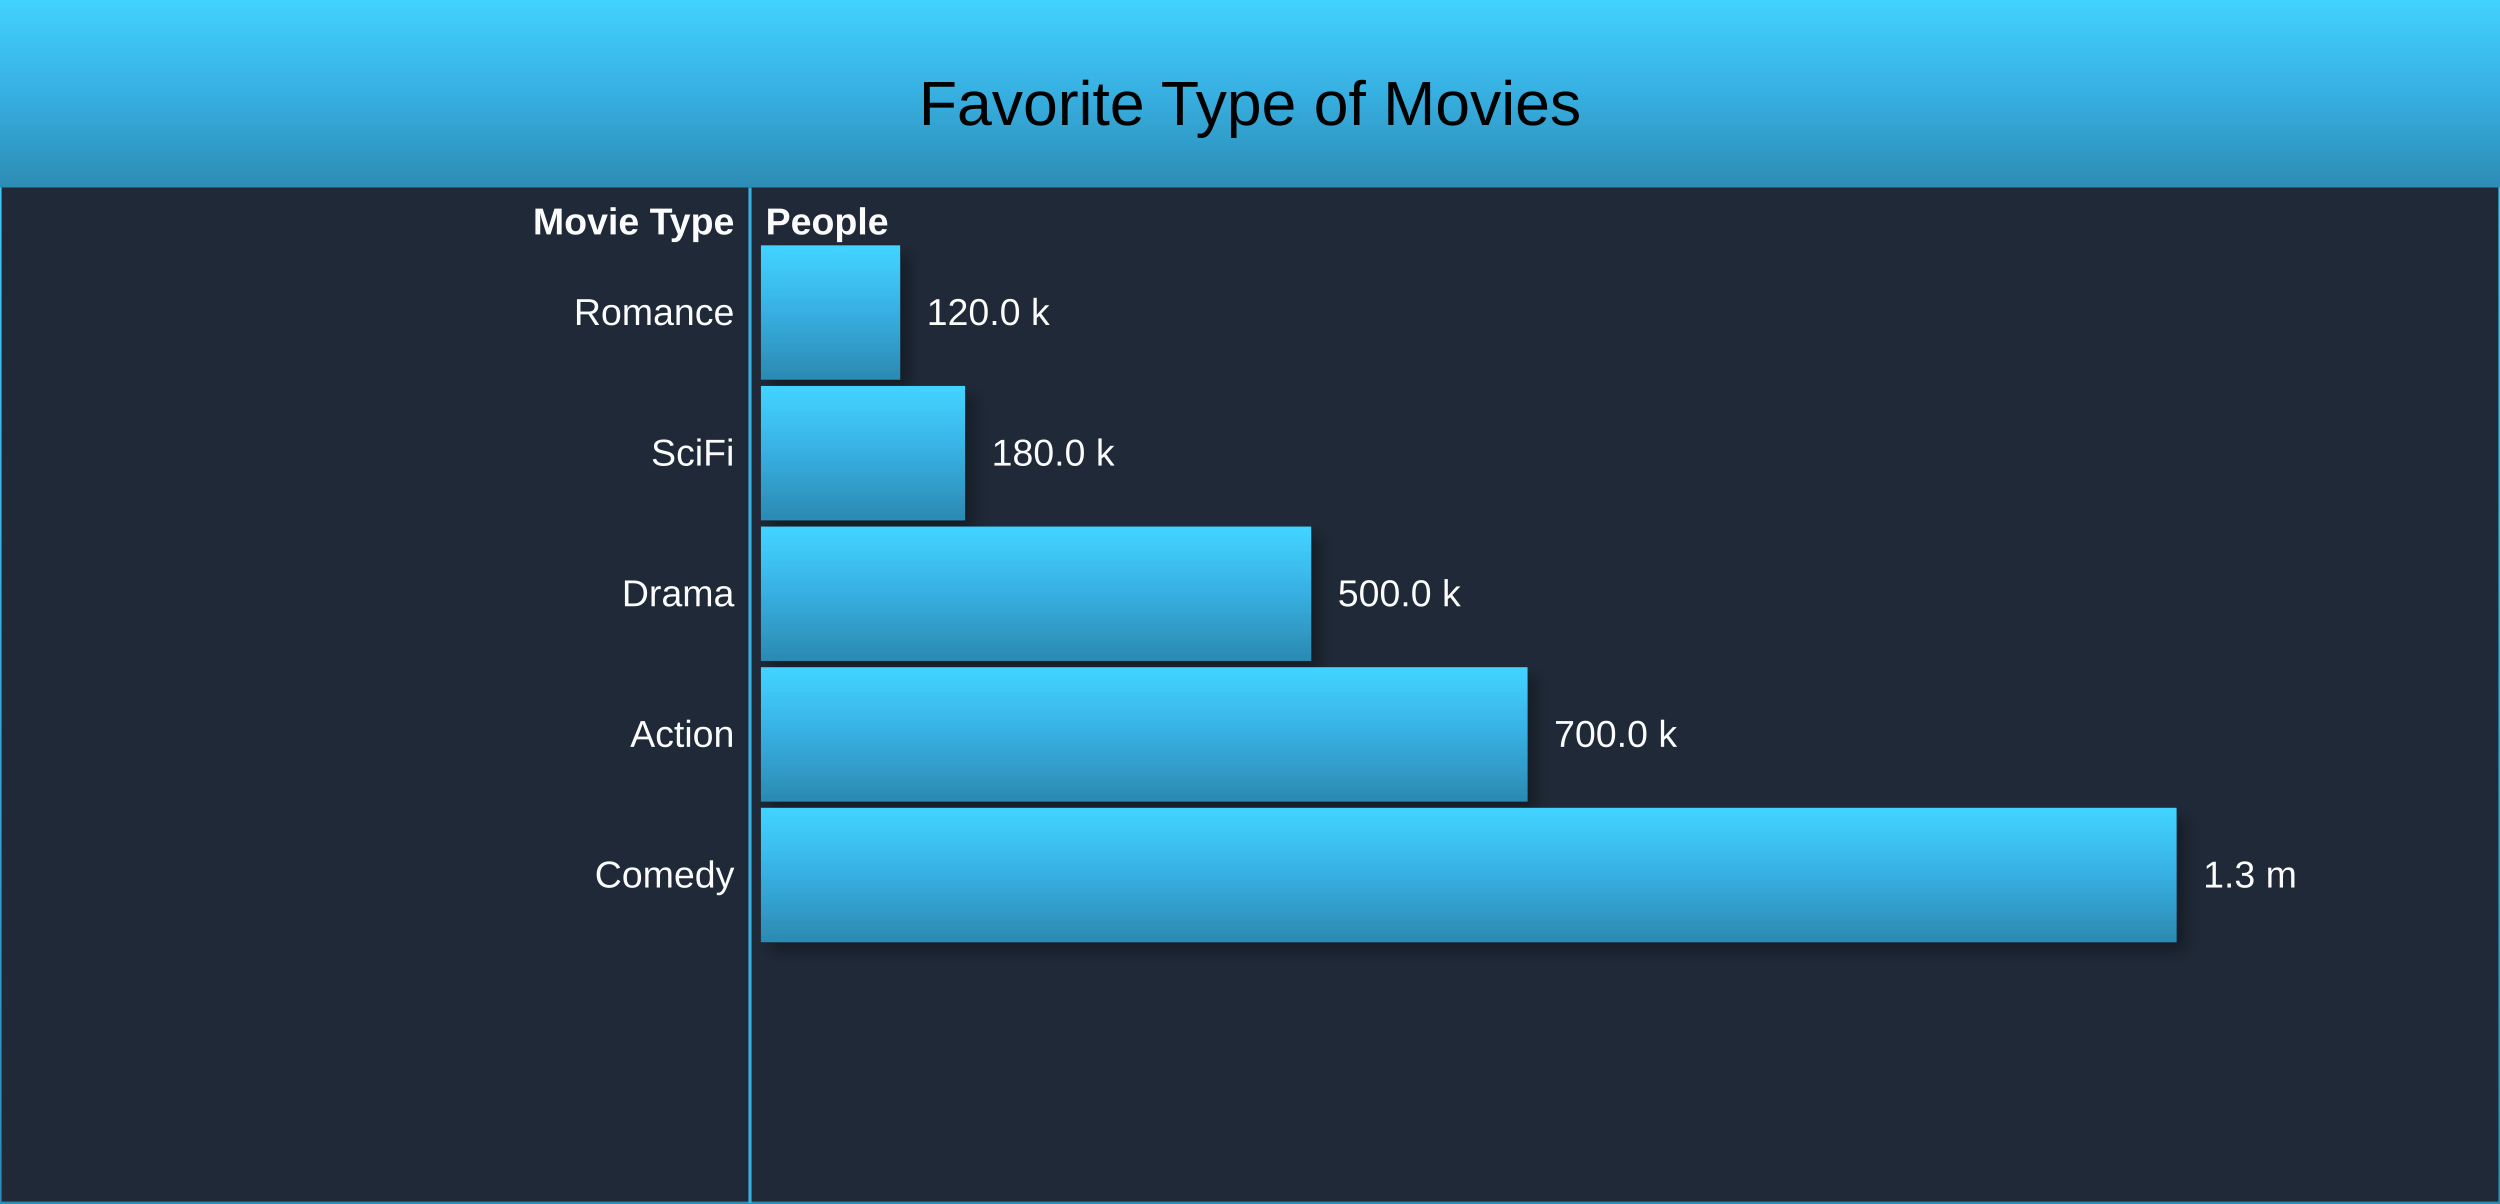
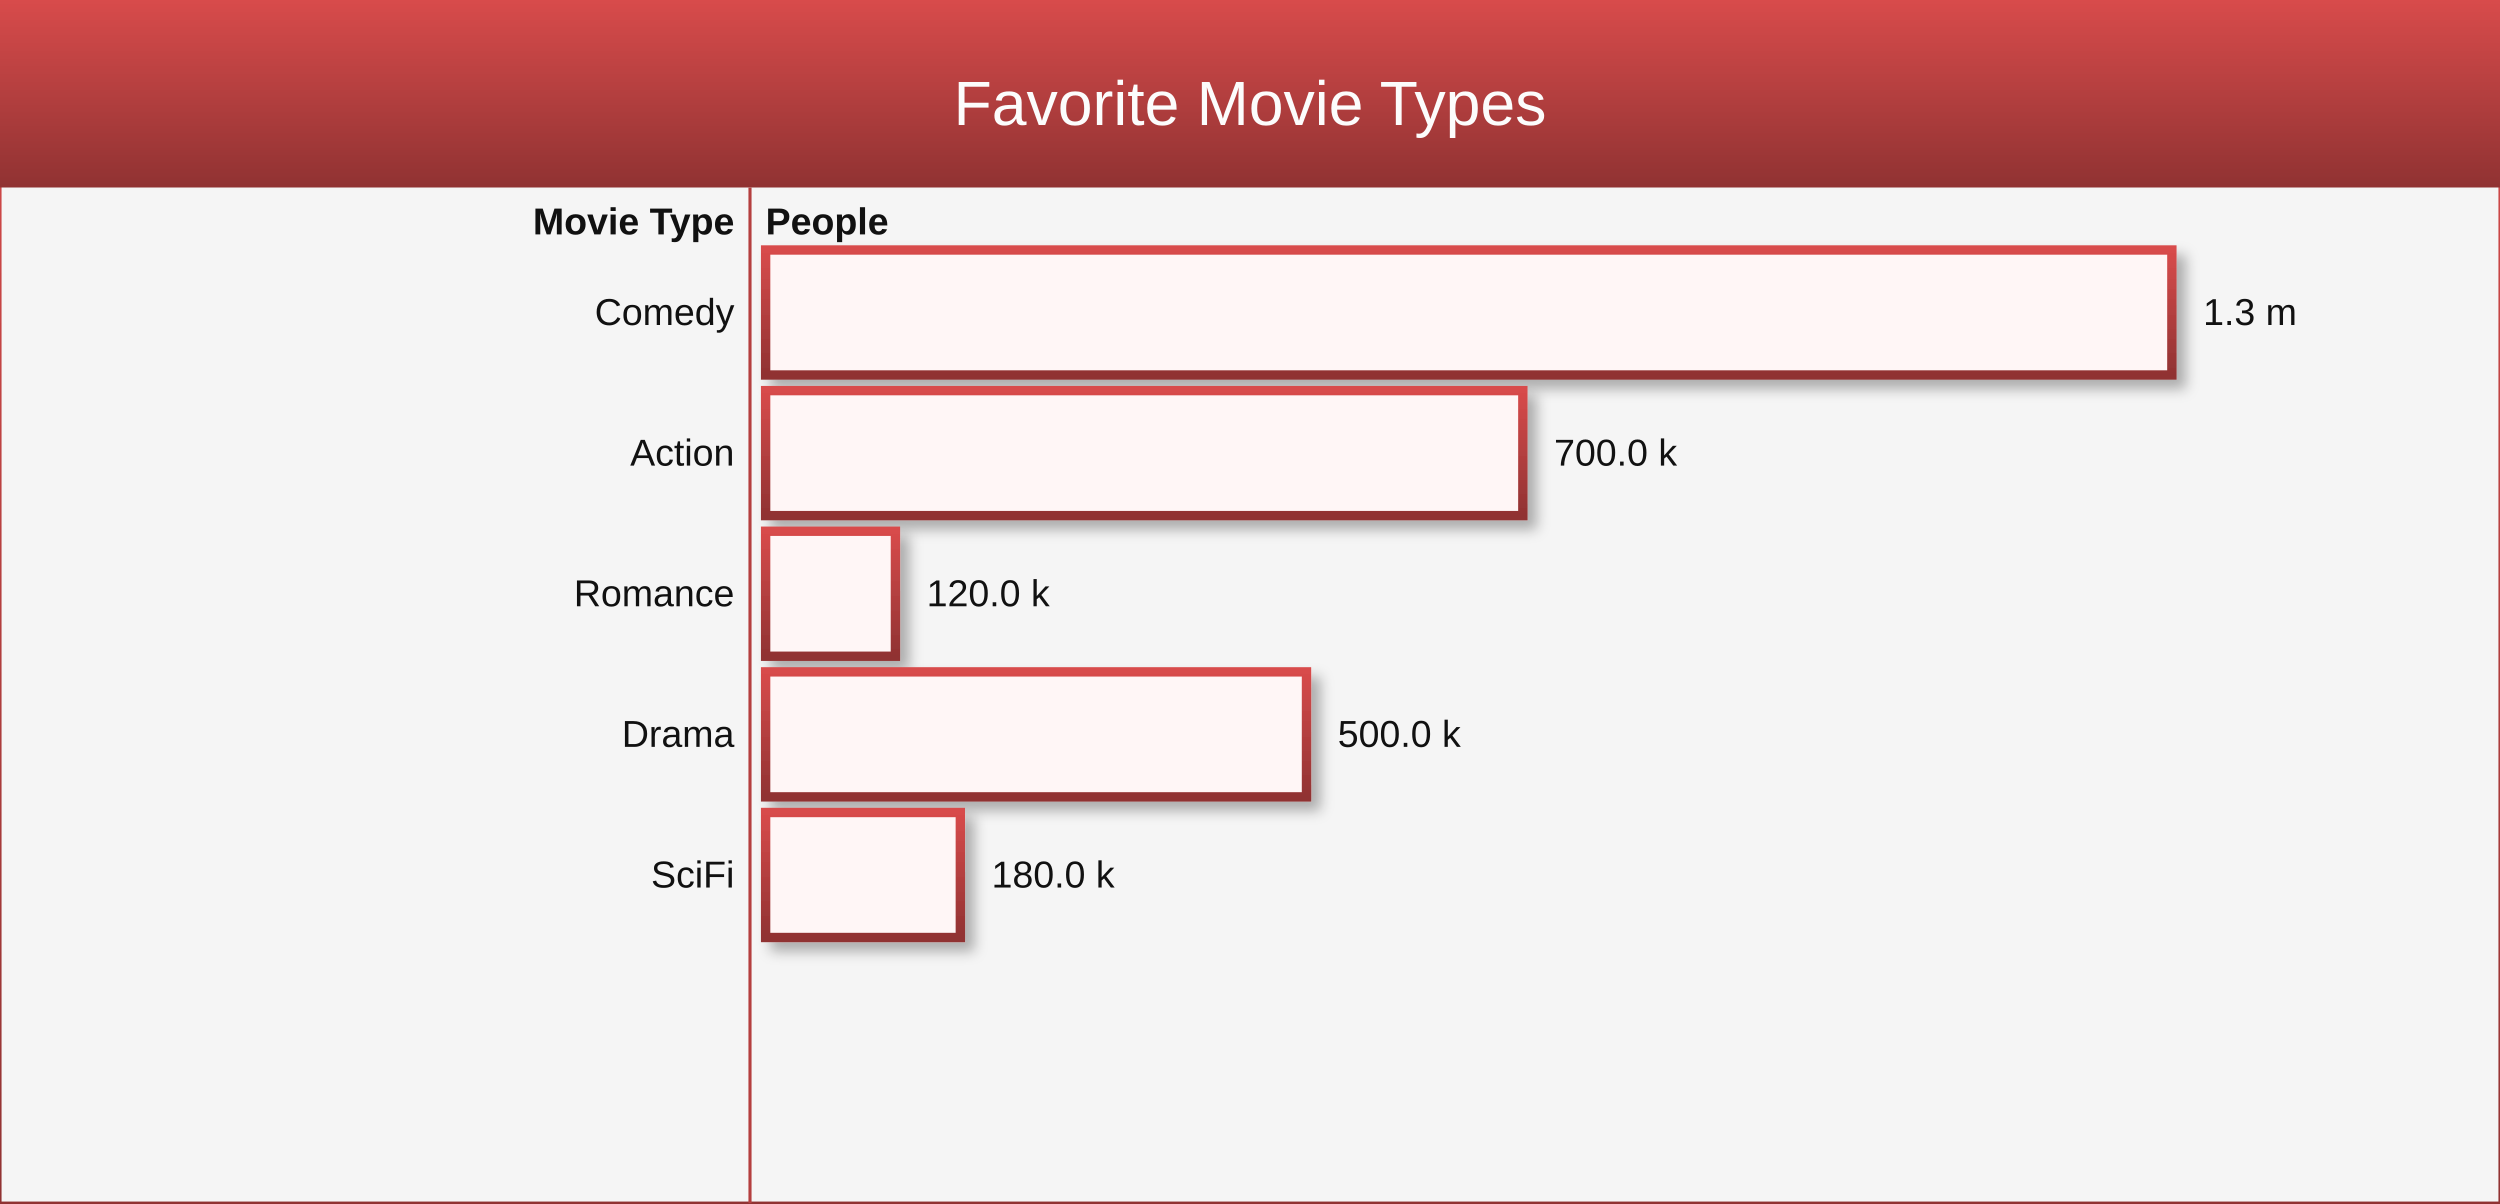
<svg xmlns="http://www.w3.org/2000/svg" width="800" height="385.0" viewBox="0 0 800 385">
  <defs>
-     <linearGradient id="backGrad_7759d292-71c9-4198-91d6-13e63aec54d8" x2="0%" y2="100%">
-       <stop class="stop1" offset="0%" stop-color="#42d2ff" />
-       <stop class="stop2" offset="50%" stop-color="#37AFE1" />
-       <stop class="stop3" offset="100%" stop-color="#2c8cb4" />
+     <linearGradient id="backGrad_3c7804f4-3c57-463b-a74c-4977fa400ab2" x2="0%" y2="100%">
+       <stop offset="0%" style="stop-color:#d84b4b" />
+       <stop offset="50%" style="stop-color:#B43F3F" />
+       <stop offset="100%" style="stop-color:#903232" />
    </linearGradient>
    <style>.bar:hover {filter: grayscale(100%) sepia(100%);}.bar:hover {filter: grayscale(100%) sepia(100%);}.glass:after, .glass:before {content: "";display: block;position: absolute}.glass {overflow: hidden;color: #fff;text-shadow: 0 1px 2px rgba(0, 0, 0, .7);background-image: radial-gradient(circle at center, rgba(0, 167, 225, .25), rgba(0, 110, 149, .5));box-shadow: 0 5px 10px rgba(0, 0, 0, .75), inset 0 0 0 2px rgba(0, 0, 0, .3), inset 0 -6px 6px -3px rgba(0, 129, 174, .2);position: relative}.glass:after {background: rgba(0, 167, 225, .2);z-index: 0;height: 100%;width: 100%;top: 0;left: 0;backdrop-filter: blur(3px) saturate(400%);-webkit-backdrop-filter: blur(3px) saturate(400%)}.glass:before {width: calc(100% - 4px);height: 35px;background-image: linear-gradient(rgba(255, 255, 255, .7), rgba(255, 255, 255, 0));top: 2px;left: 2px;border-radius: 30px 30px 200px 200px;opacity: .7}.glass:hover {text-shadow: 0 1px 2px rgba(0, 0, 0, .9)}.glass:hover:before {opacity: 1}.glass:active {text-shadow: 0 0 2px rgba(0, 0, 0, .9);box-shadow: 0 3px 8px rgba(0, 0, 0, .75), inset 0 0 0 2px rgba(0, 0, 0, .3), inset 0 -6px 6px -3px rgba(0, 129, 174, .2)}.glass:active:before {height: 25px}.shadowed {-webkit-filter: drop-shadow(3px 3px 2px rgba(0, 0, 0, .3));filter: drop-shadow(3px 3px 2px rgba(0, 0, 0, .3));}</style>
  </defs>
-   <rect width="100%" height="100%" fill="#1f2937" stroke="url(#backGrad_7759d292-71c9-4198-91d6-13e63aec54d8)" />
+   <rect width="100%" height="100%" fill="#f5f5f5" stroke="url(#backGrad_3c7804f4-3c57-463b-a74c-4977fa400ab2)" />
  <g>
-     <rect height="60" x="0" y="0" width="100%" fill="url(#backGrad_7759d292-71c9-4198-91d6-13e63aec54d8)" />
-     <text x="400" y="40" text-anchor="middle" style="fill: #000000; font-family: Arial; Helvetica; sans-serif; font-size:20px;">Favorite Type of Movies</text>
+     <rect height="60" x="0" y="0" width="100%" fill="url(#backGrad_3c7804f4-3c57-463b-a74c-4977fa400ab2)" />
+     <text x="400" y="40" text-anchor="middle" style="fill: #FCFCFC; font-family: Arial; Helvetica; sans-serif; font-size:20px;">Favorite Movie Types</text>
  </g>
-   <line x1="240" x2="240" y1="60" y2="385" stroke="#37AFE1" />
+   <line x1="240" x2="240" y1="60" y2="385" stroke="#B43F3F" />
  <g>
-     <text x="235" y="75" text-anchor="end" style="fill: #fcfcfc; font-family: Arial; Helvetica; sans-serif; font-size:12px; font-weight: bold;">Movie Type</text>
-     <text x="245" y="75" text-anchor="start" style="fill: #fcfcfc; font-family: Arial; Helvetica; sans-serif; font-size:12px; font-weight: bold;">People</text>
+     <text x="235" y="75" text-anchor="end" style="fill: #111111; font-family: Arial; Helvetica; sans-serif; font-size:12px; font-weight: bold;">Movie Type</text>
+     <text x="245" y="75" text-anchor="start" style="fill: #111111; font-family: Arial; Helvetica; sans-serif; font-size:12px; font-weight: bold;">People</text>
  </g>
  <g transform="translate(245, 80)">
-     <rect class="glass bar shadowed" x="0" height="40" width="41.538" stroke="url(#backGrad_7759d292-71c9-4198-91d6-13e63aec54d8)" stroke-width="3" fill="url(#backGrad_7759d292-71c9-4198-91d6-13e63aec54d8)" />
-     <text x="-10" y="24" text-anchor="end" style="fill: #fcfcfc; font-family: Arial; Helvetica; sans-serif; font-size:12px;">Romance</text>
-     <text x="51.538" y="24" text-anchor="start" style="fill: #fcfcfc; font-family: Arial; Helvetica; sans-serif; font-size:12px;">120.0 k</text>
+     <rect class="glass bar shadowed" x="0" height="40" width="450.0" stroke="url(#backGrad_3c7804f4-3c57-463b-a74c-4977fa400ab2)" stroke-width="3" fill="#FFF6F6" />
+     <text x="-10" y="24" text-anchor="end" style="fill: #111111; font-family: Arial; Helvetica; sans-serif; font-size:12px;">Comedy</text>
+     <text x="460.0" y="24" text-anchor="start" style="fill: #111111; font-family: Arial; Helvetica; sans-serif; font-size:12px;">1.3 m</text>
  </g>
  <g transform="translate(245, 125)">
-     <rect class="glass bar shadowed" x="0" height="40" width="62.308" stroke="url(#backGrad_7759d292-71c9-4198-91d6-13e63aec54d8)" stroke-width="3" fill="url(#backGrad_7759d292-71c9-4198-91d6-13e63aec54d8)" />
-     <text x="-10" y="24" text-anchor="end" style="fill: #fcfcfc; font-family: Arial; Helvetica; sans-serif; font-size:12px;">SciFi</text>
-     <text x="72.308" y="24" text-anchor="start" style="fill: #fcfcfc; font-family: Arial; Helvetica; sans-serif; font-size:12px;">180.0 k</text>
+     <rect class="glass bar shadowed" x="0" height="40" width="242.308" stroke="url(#backGrad_3c7804f4-3c57-463b-a74c-4977fa400ab2)" stroke-width="3" fill="#FFF6F6" />
+     <text x="-10" y="24" text-anchor="end" style="fill: #111111; font-family: Arial; Helvetica; sans-serif; font-size:12px;">Action</text>
+     <text x="252.308" y="24" text-anchor="start" style="fill: #111111; font-family: Arial; Helvetica; sans-serif; font-size:12px;">700.0 k</text>
  </g>
  <g transform="translate(245, 170)">
-     <rect class="glass bar shadowed" x="0" height="40" width="173.077" stroke="url(#backGrad_7759d292-71c9-4198-91d6-13e63aec54d8)" stroke-width="3" fill="url(#backGrad_7759d292-71c9-4198-91d6-13e63aec54d8)" />
-     <text x="-10" y="24" text-anchor="end" style="fill: #fcfcfc; font-family: Arial; Helvetica; sans-serif; font-size:12px;">Drama</text>
-     <text x="183.077" y="24" text-anchor="start" style="fill: #fcfcfc; font-family: Arial; Helvetica; sans-serif; font-size:12px;">500.0 k</text>
+     <rect class="glass bar shadowed" x="0" height="40" width="41.538" stroke="url(#backGrad_3c7804f4-3c57-463b-a74c-4977fa400ab2)" stroke-width="3" fill="#FFF6F6" />
+     <text x="-10" y="24" text-anchor="end" style="fill: #111111; font-family: Arial; Helvetica; sans-serif; font-size:12px;">Romance</text>
+     <text x="51.538" y="24" text-anchor="start" style="fill: #111111; font-family: Arial; Helvetica; sans-serif; font-size:12px;">120.0 k</text>
  </g>
  <g transform="translate(245, 215)">
-     <rect class="glass bar shadowed" x="0" height="40" width="242.308" stroke="url(#backGrad_7759d292-71c9-4198-91d6-13e63aec54d8)" stroke-width="3" fill="url(#backGrad_7759d292-71c9-4198-91d6-13e63aec54d8)" />
-     <text x="-10" y="24" text-anchor="end" style="fill: #fcfcfc; font-family: Arial; Helvetica; sans-serif; font-size:12px;">Action</text>
-     <text x="252.308" y="24" text-anchor="start" style="fill: #fcfcfc; font-family: Arial; Helvetica; sans-serif; font-size:12px;">700.0 k</text>
+     <rect class="glass bar shadowed" x="0" height="40" width="173.077" stroke="url(#backGrad_3c7804f4-3c57-463b-a74c-4977fa400ab2)" stroke-width="3" fill="#FFF6F6" />
+     <text x="-10" y="24" text-anchor="end" style="fill: #111111; font-family: Arial; Helvetica; sans-serif; font-size:12px;">Drama</text>
+     <text x="183.077" y="24" text-anchor="start" style="fill: #111111; font-family: Arial; Helvetica; sans-serif; font-size:12px;">500.0 k</text>
  </g>
  <g transform="translate(245, 260)">
-     <rect class="glass bar shadowed" x="0" height="40" width="450.0" stroke="url(#backGrad_7759d292-71c9-4198-91d6-13e63aec54d8)" stroke-width="3" fill="url(#backGrad_7759d292-71c9-4198-91d6-13e63aec54d8)" />
-     <text x="-10" y="24" text-anchor="end" style="fill: #fcfcfc; font-family: Arial; Helvetica; sans-serif; font-size:12px;">Comedy</text>
-     <text x="460.0" y="24" text-anchor="start" style="fill: #fcfcfc; font-family: Arial; Helvetica; sans-serif; font-size:12px;">1.3 m</text>
+     <rect class="glass bar shadowed" x="0" height="40" width="62.308" stroke="url(#backGrad_3c7804f4-3c57-463b-a74c-4977fa400ab2)" stroke-width="3" fill="#FFF6F6" />
+     <text x="-10" y="24" text-anchor="end" style="fill: #111111; font-family: Arial; Helvetica; sans-serif; font-size:12px;">SciFi</text>
+     <text x="72.308" y="24" text-anchor="start" style="fill: #111111; font-family: Arial; Helvetica; sans-serif; font-size:12px;">180.0 k</text>
  </g>
</svg>
